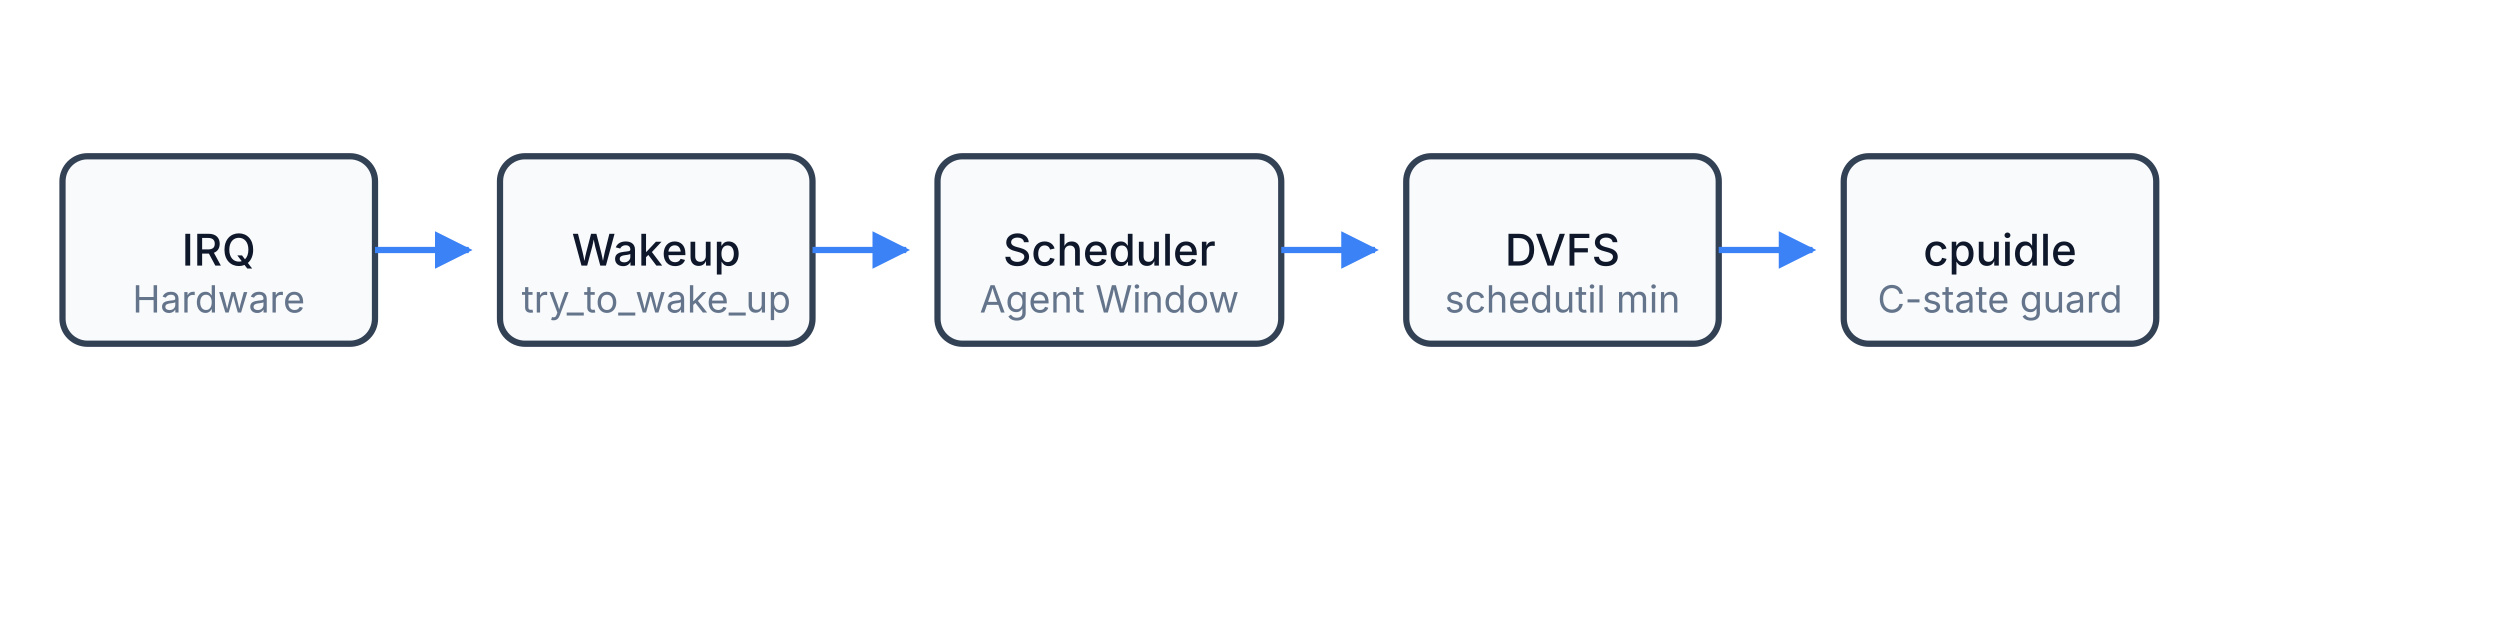
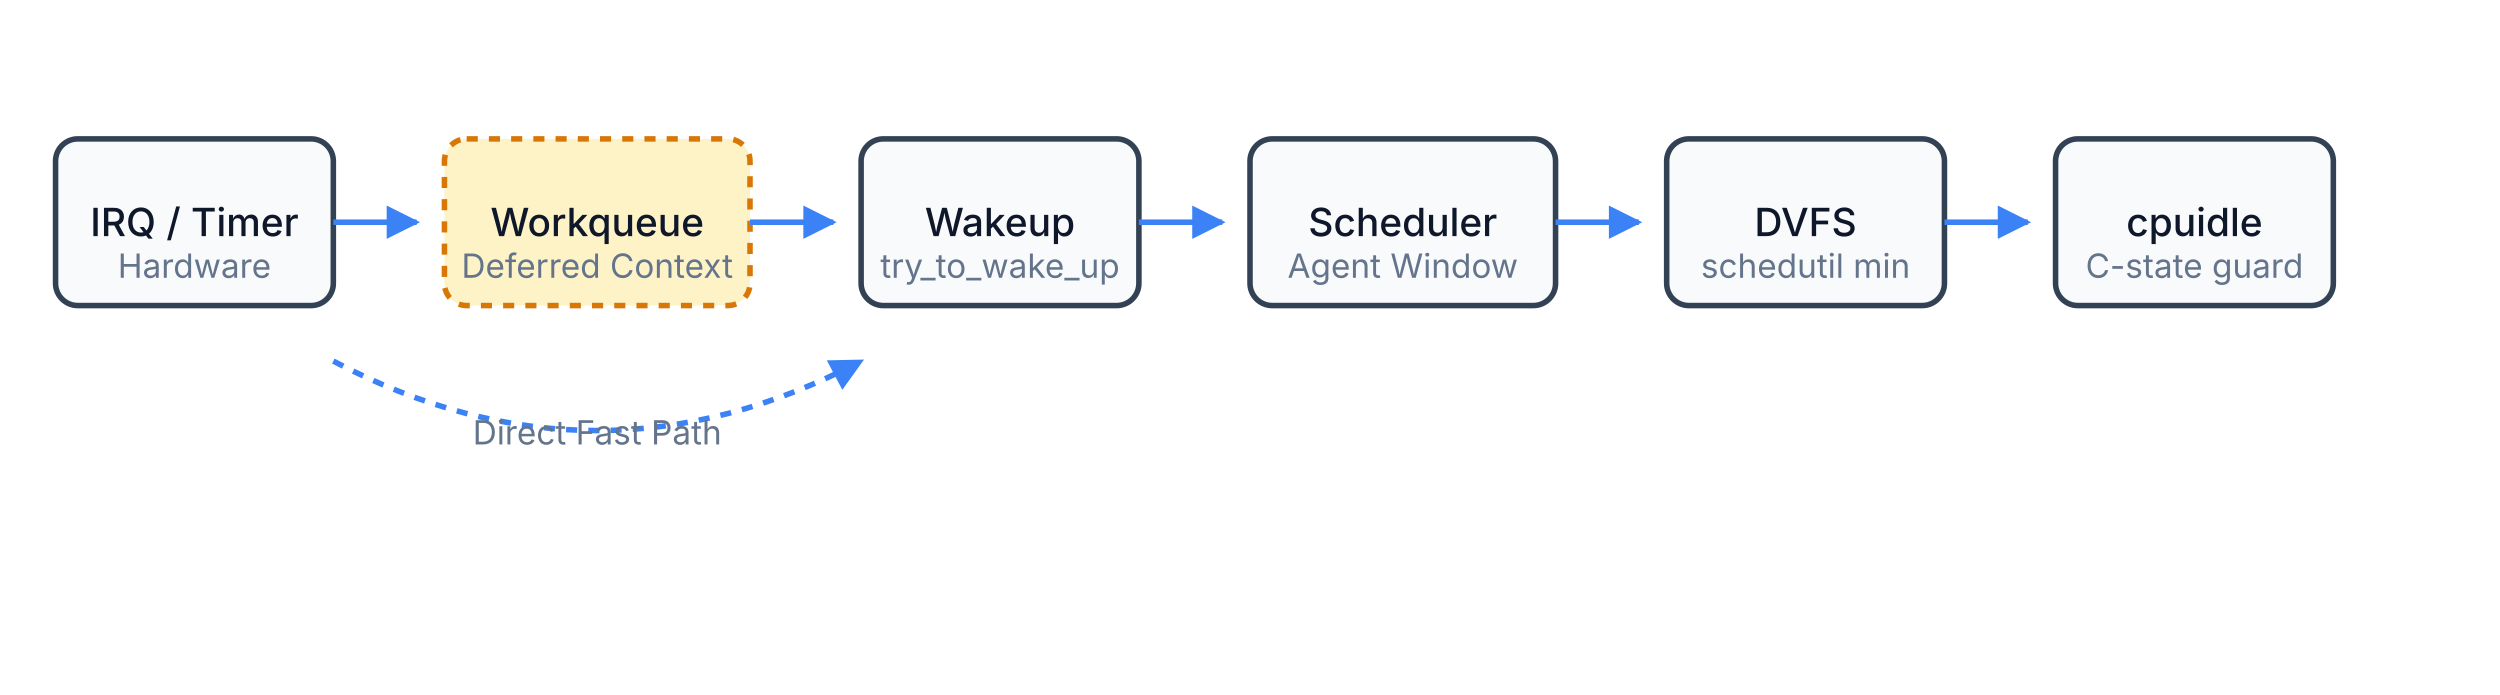
- <svg xmlns="http://www.w3.org/2000/svg" viewBox="0 0 800 200">
+ <svg xmlns="http://www.w3.org/2000/svg" viewBox="0 0 900 250">
  <defs>
    <style>
      .box { fill: #f8fafc; stroke: #334155; stroke-width: 2; rx: 8; }
      .text { font-family: -apple-system, system-ui, sans-serif; font-size: 14px; fill: #0f172a; text-anchor: middle; font-weight: 500; }
      .title { font-family: -apple-system, system-ui, sans-serif; font-size: 12px; fill: #64748b; text-anchor: middle; }
      .arrow { stroke: #3b82f6; stroke-width: 2; fill: none; }
      .arrowhead { fill: #3b82f6; }
+       .deferred { fill: #fef3c7; stroke: #d97706; stroke-dasharray: 4; }
    </style>
    <marker id="arrow" viewBox="0 0 10 10" refX="9" refY="5" markerWidth="6" markerHeight="6" orient="auto-start-reverse">
      <path d="M 0 0 L 10 5 L 0 10 z" class="arrowhead" />
    </marker>
  </defs>
  <rect x="20" y="50" width="100" height="60" class="box" />
-   <text x="70" y="85" class="text">IRQ</text>
+   <text x="70" y="85" class="text">IRQ / Timer</text>
  <text x="70" y="100" class="title">Hardware</text>
  <path d="M 120 80 L 150 80" class="arrow" marker-end="url(#arrow)" />
-   <rect x="160" y="50" width="100" height="60" class="box" />
-   <text x="210" y="85" class="text">Wakeup</text>
-   <text x="210" y="100" class="title">try_to_wake_up</text>
-   <path d="M 260 80 L 290 80" class="arrow" marker-end="url(#arrow)" />
-   <rect x="300" y="50" width="110" height="60" class="box" />
-   <text x="355" y="85" class="text">Scheduler</text>
-   <text x="355" y="100" class="title">Agent Window</text>
+   <rect x="160" y="50" width="110" height="60" class="box deferred" />
+   <text x="215" y="85" class="text">Workqueue</text>
+   <text x="215" y="100" class="title">Deferred Context</text>
+   <path d="M 270 80 L 300 80" class="arrow" marker-end="url(#arrow)" />
+   <rect x="310" y="50" width="100" height="60" class="box" />
+   <text x="360" y="85" class="text">Wakeup</text>
+   <text x="360" y="100" class="title">try_to_wake_up</text>
  <path d="M 410 80 L 440 80" class="arrow" marker-end="url(#arrow)" />
-   <rect x="450" y="50" width="100" height="60" class="box" />
-   <text x="500" y="85" class="text">DVFS</text>
-   <text x="500" y="100" class="title">schedutil min</text>
-   <path d="M 550 80 L 580 80" class="arrow" marker-end="url(#arrow)" />
-   <rect x="590" y="50" width="100" height="60" class="box" />
-   <text x="640" y="85" class="text">cpuidle</text>
-   <text x="640" y="100" class="title">C-state guard</text>
+   <rect x="450" y="50" width="110" height="60" class="box" />
+   <text x="505" y="85" class="text">Scheduler</text>
+   <text x="505" y="100" class="title">Agent Window</text>
+   <path d="M 560 80 L 590 80" class="arrow" marker-end="url(#arrow)" />
+   <rect x="600" y="50" width="100" height="60" class="box" />
+   <text x="650" y="85" class="text">DVFS</text>
+   <text x="650" y="100" class="title">schedutil min</text>
+   <path d="M 700 80 L 730 80" class="arrow" marker-end="url(#arrow)" />
+   <rect x="740" y="50" width="100" height="60" class="box" />
+   <text x="790" y="85" class="text">cpuidle</text>
+   <text x="790" y="100" class="title">C-state guard</text>
+   <path d="M 120 130 Q 215 180 310 130" class="arrow" marker-end="url(#arrow)" stroke-dasharray="4" />
+   <text x="215" y="160" class="title">Direct Fast Path</text>
</svg>
